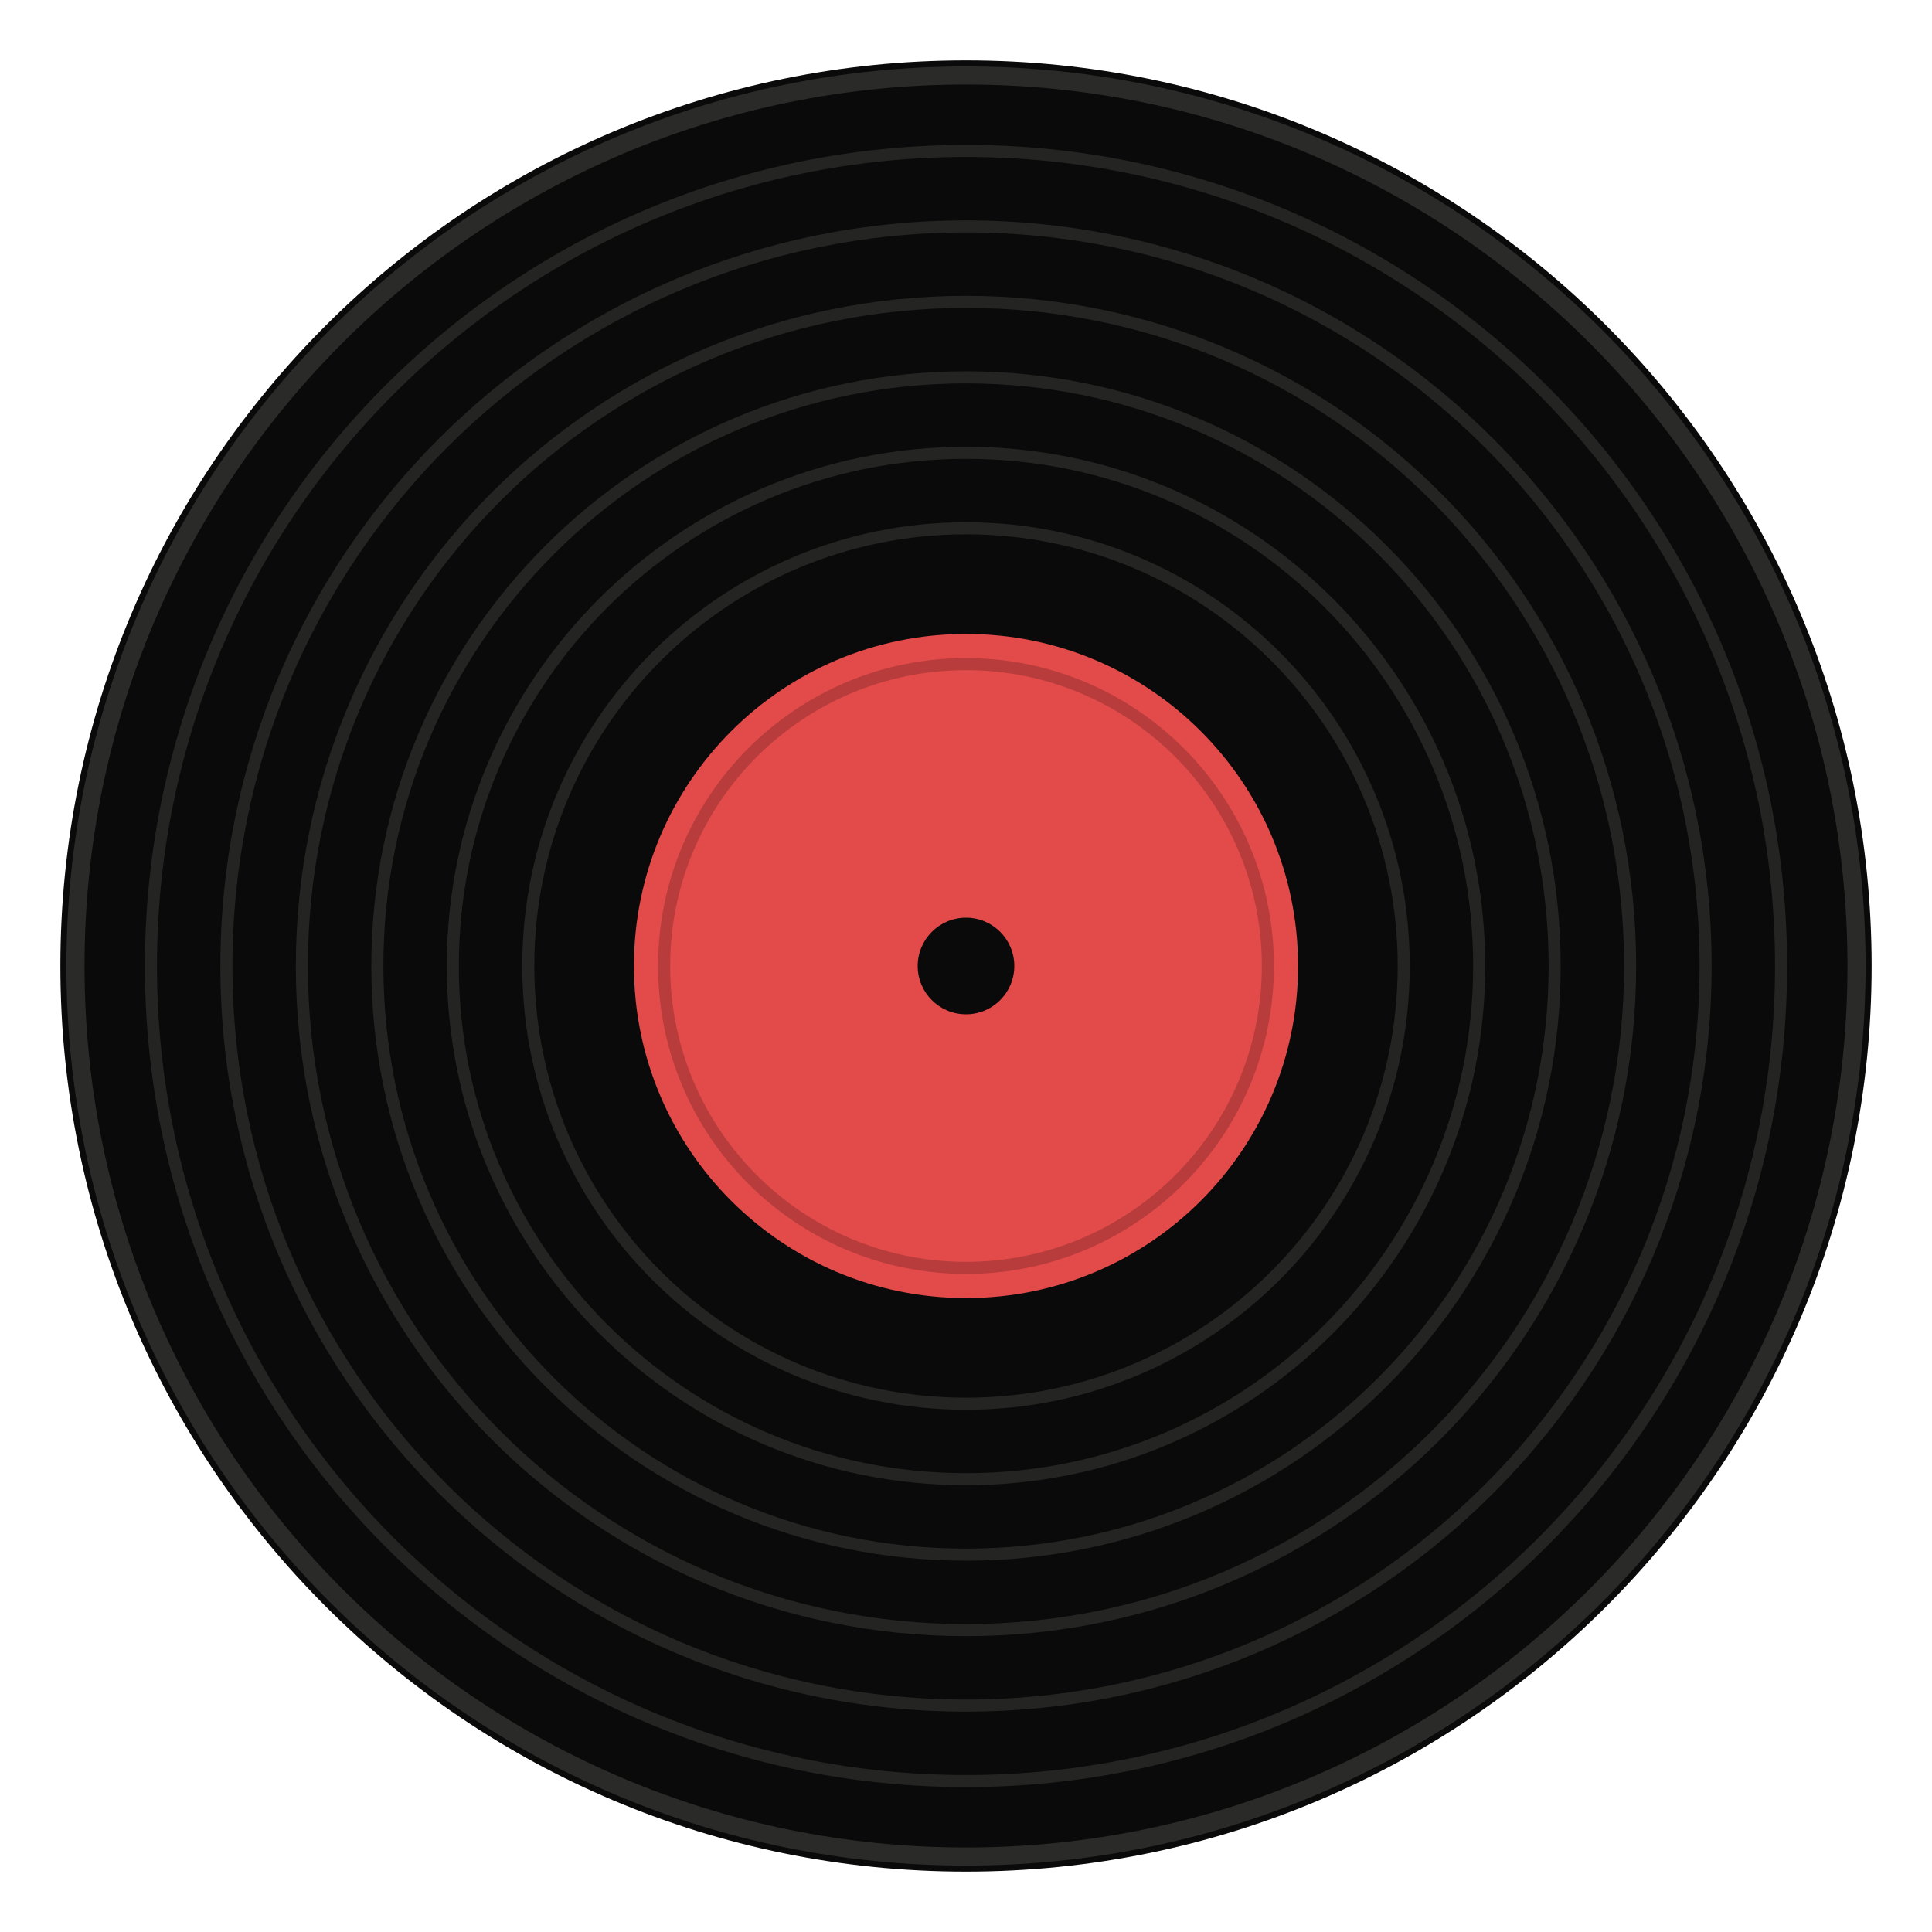
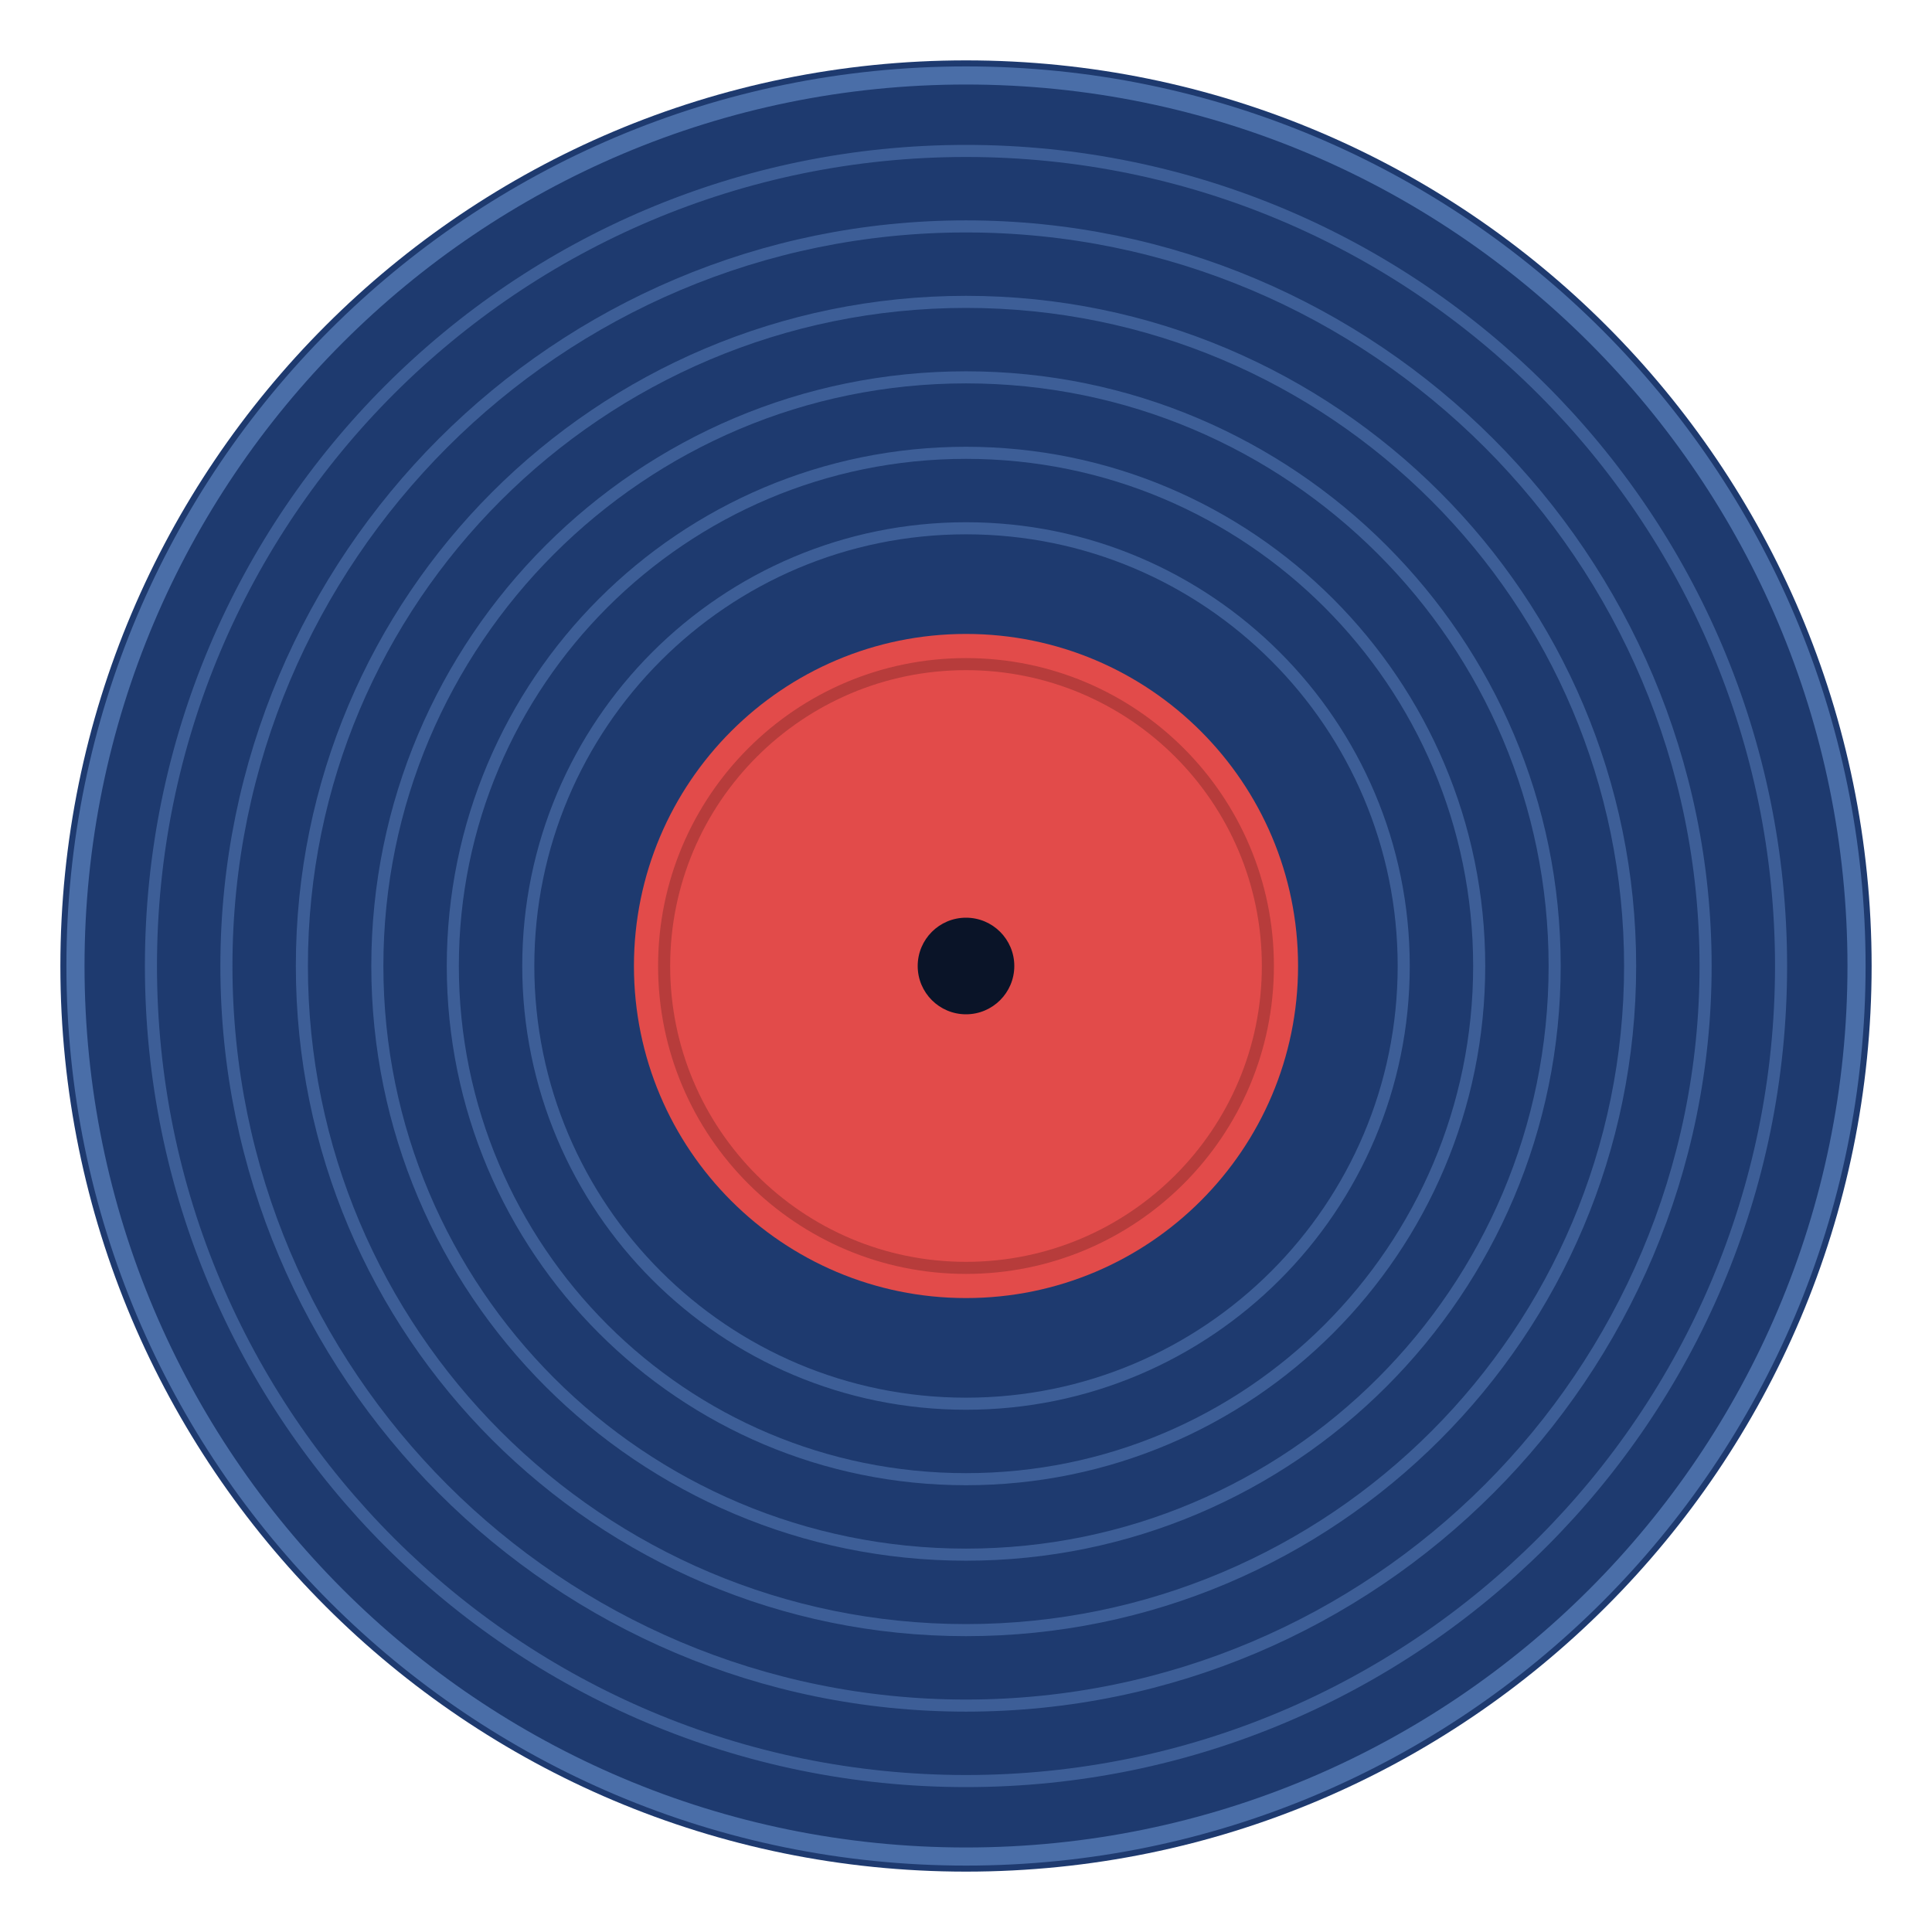
<svg xmlns="http://www.w3.org/2000/svg" viewBox="0 0 64 64">
-   <circle cx="32" cy="32" r="30" fill="#0a0a0a" />
-   <circle cx="32" cy="32" r="29.5" fill="none" stroke="#2a2a28" stroke-width="0.6" />
-   <g fill="none" stroke="#2a2a28" stroke-width="0.4" opacity="0.8">
+   <circle cx="32" cy="32" r="30" fill="#1e3a6f" />
+   <circle cx="32" cy="32" r="29.5" fill="none" stroke="#4a6ea8" stroke-width="0.6" />
+   <g fill="none" stroke="#4a6ea8" stroke-width="0.4" opacity="0.7">
    <circle cx="32" cy="32" r="27" />
    <circle cx="32" cy="32" r="24.5" />
    <circle cx="32" cy="32" r="22" />
    <circle cx="32" cy="32" r="19.5" />
    <circle cx="32" cy="32" r="17" />
    <circle cx="32" cy="32" r="14.5" />
  </g>
  <circle cx="32" cy="32" r="11" fill="#e24b4a" />
  <circle cx="32" cy="32" r="10" fill="none" stroke="#b73c3b" stroke-width="0.4" />
-   <circle cx="32" cy="32" r="1.6" fill="#0a0a0a" />
+   <circle cx="32" cy="32" r="1.6" fill="#0a1428" />
</svg>
